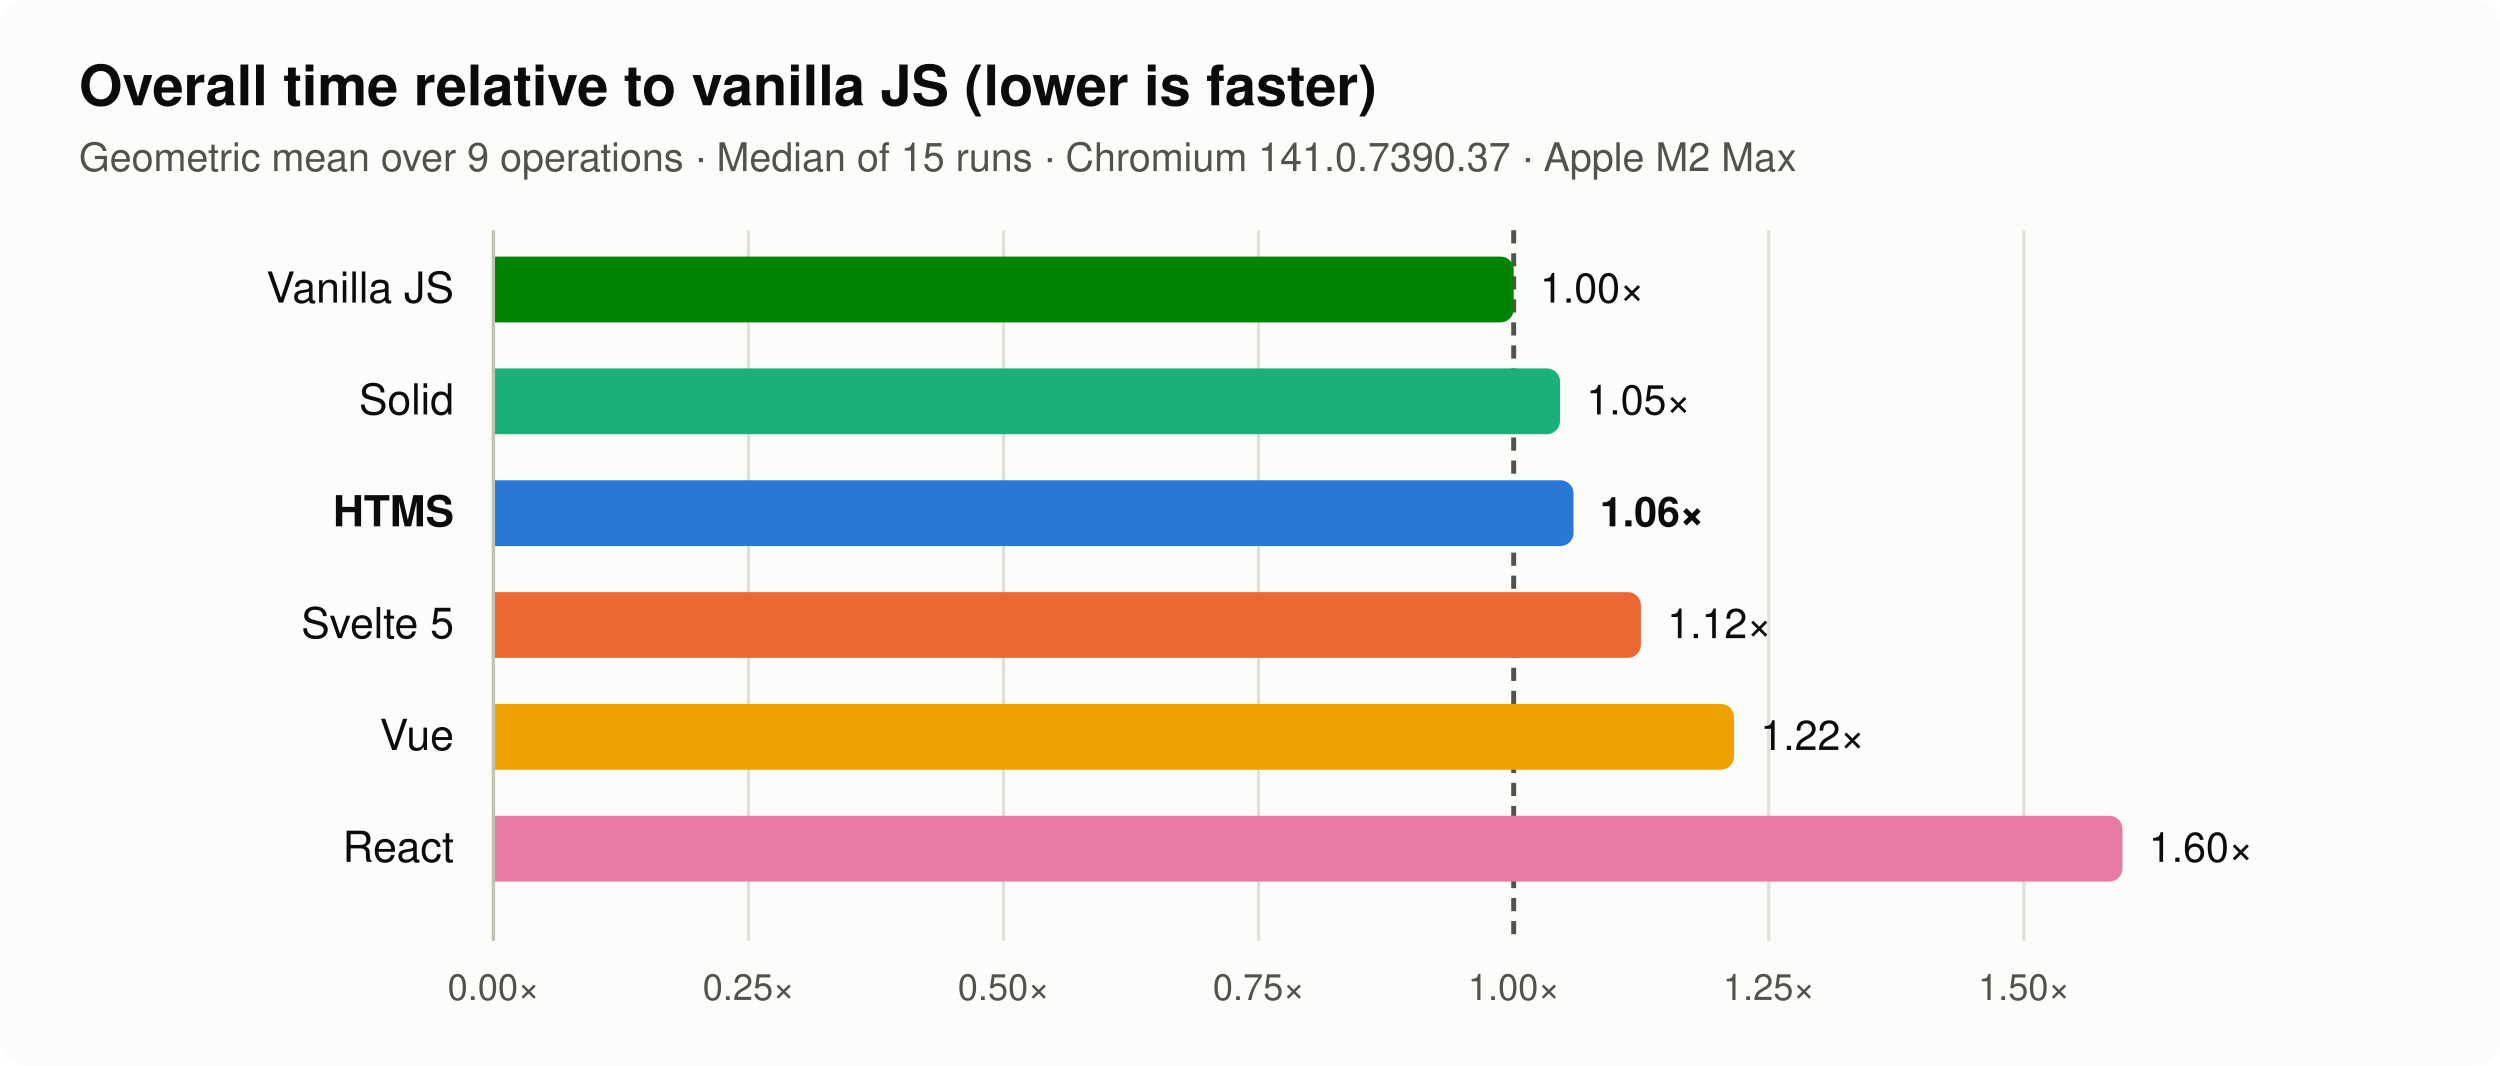
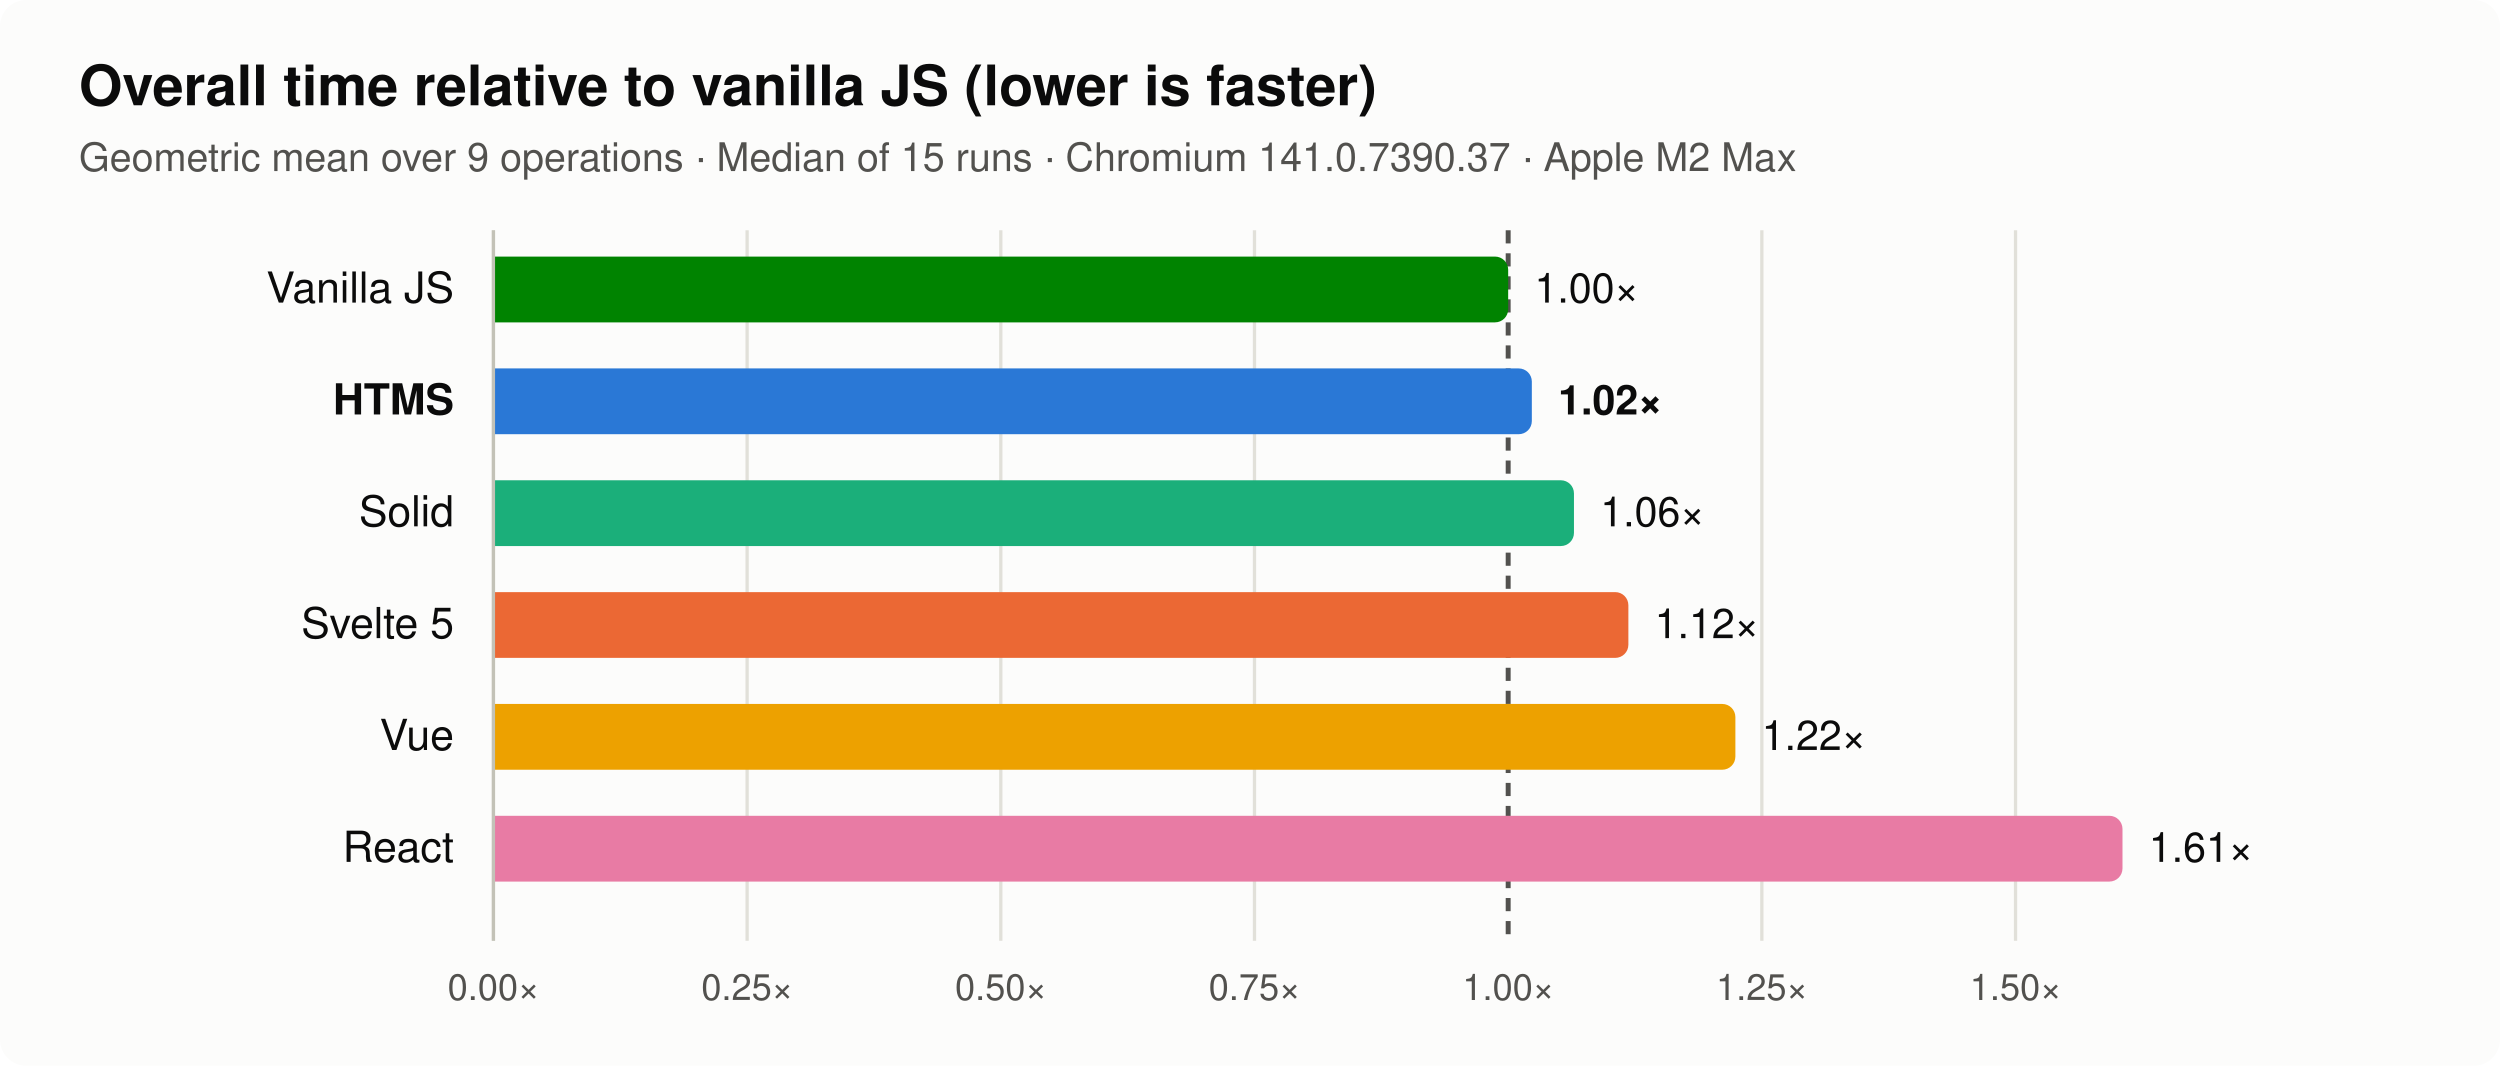
<svg xmlns="http://www.w3.org/2000/svg" viewBox="0 0 760 324" width="760" height="324" role="img" aria-labelledby="overall-title overall-desc">
  <style>
    .surface { fill: #fcfcfb; }
    .ink { fill: #0b0b0b; }
    .secondary { fill: #52514e; }
    .grid { stroke: #e1e0d9; stroke-width: 1; }
    .axis { stroke: #c3c2b7; stroke-width: 1; }
    .reference { stroke: #52514e; stroke-width: 1.5; stroke-dasharray: 4 3; }
    .s1 { fill: #2a78d6; } .s2 { fill: #eb6834; } .s3 { fill: #1baf7a; }
    .s4 { fill: #eda100; } .s5 { fill: #e87ba4; } .s6 { fill: #008300; }
    text { font-family: system-ui, -apple-system, 'Segoe UI', Helvetica, Arial, sans-serif; font-variant-numeric: tabular-nums; }
    @media (prefers-color-scheme: dark) {
      .surface { fill: #1a1a19; }
      .ink { fill: #f0efec; }
      .secondary { fill: #c3c2b7; }
      .grid { stroke: #2c2c2a; }
      .axis { stroke: #383835; }
      .reference { stroke: #c3c2b7; }
      .s1 { fill: #3987e5; } .s2 { fill: #d95926; } .s3 { fill: #199e70; }
      .s4 { fill: #c98500; } .s5 { fill: #d55181; } .s6 { fill: #008300; }
    }
  </style>
  <rect class="surface" width="760" height="324" rx="8" />
  <text class="ink" x="24" y="32" font-size="17" font-weight="600">Overall time relative to vanilla JS (lower is faster)</text>
  <text class="secondary" x="24" y="52" font-size="12">Geometric mean over 9 operations · Median of 15 runs · Chromium 141.0.7390.37 · Apple M2 Max</text>
  <line class="grid" x1="150" x2="150" y1="70" y2="286" />
  <text class="secondary" x="150" y="304" font-size="11" text-anchor="middle">0.00×</text>
-   <line class="grid" x1="227.54" x2="227.54" y1="70" y2="286" />
-   <text class="secondary" x="227.54" y="304" font-size="11" text-anchor="middle">0.25×</text>
-   <line class="grid" x1="305.081" x2="305.081" y1="70" y2="286" />
-   <text class="secondary" x="305.081" y="304" font-size="11" text-anchor="middle">0.50×</text>
-   <line class="grid" x1="382.621" x2="382.621" y1="70" y2="286" />
-   <text class="secondary" x="382.621" y="304" font-size="11" text-anchor="middle">0.75×</text>
-   <line class="reference" x1="460.161" x2="460.161" y1="70" y2="286" />
-   <text class="secondary" x="460.161" y="304" font-size="11" text-anchor="middle">1.00×</text>
-   <line class="grid" x1="537.702" x2="537.702" y1="70" y2="286" />
-   <text class="secondary" x="537.702" y="304" font-size="11" text-anchor="middle">1.25×</text>
-   <line class="grid" x1="615.242" x2="615.242" y1="70" y2="286" />
-   <text class="secondary" x="615.242" y="304" font-size="11" text-anchor="middle">1.50×</text>
+   <line class="grid" x1="227.121" x2="227.121" y1="70" y2="286" />
+   <text class="secondary" x="227.121" y="304" font-size="11" text-anchor="middle">0.25×</text>
+   <line class="grid" x1="304.242" x2="304.242" y1="70" y2="286" />
+   <text class="secondary" x="304.242" y="304" font-size="11" text-anchor="middle">0.50×</text>
+   <line class="grid" x1="381.363" x2="381.363" y1="70" y2="286" />
+   <text class="secondary" x="381.363" y="304" font-size="11" text-anchor="middle">0.75×</text>
+   <line class="reference" x1="458.484" x2="458.484" y1="70" y2="286" />
+   <text class="secondary" x="458.484" y="304" font-size="11" text-anchor="middle">1.00×</text>
+   <line class="grid" x1="535.605" x2="535.605" y1="70" y2="286" />
+   <text class="secondary" x="535.605" y="304" font-size="11" text-anchor="middle">1.25×</text>
+   <line class="grid" x1="612.726" x2="612.726" y1="70" y2="286" />
+   <text class="secondary" x="612.726" y="304" font-size="11" text-anchor="middle">1.50×</text>
  <text class="ink" x="138" y="92" font-size="13" text-anchor="end">Vanilla JS</text>
-   <path class="s6" d="M150,78 h306.161 a4,4 0 0 1 4,4 v12 a4,4 0 0 1 -4,4 h-306.161 z" />
-   <text class="ink" x="468.161" y="92" font-size="12.5">1.00×</text>
-   <text class="ink" x="138" y="126" font-size="13" text-anchor="end">Solid</text>
-   <path class="s3" d="M150,112 h320.259 a4,4 0 0 1 4,4 v12 a4,4 0 0 1 -4,4 h-320.259 z" />
-   <text class="ink" x="482.259" y="126" font-size="12.5">1.05×</text>
-   <text class="ink" x="138" y="160" font-size="13" text-anchor="end" font-weight="600">HTMS</text>
-   <path class="s1" d="M150,146 h324.357 a4,4 0 0 1 4,4 v12 a4,4 0 0 1 -4,4 h-324.357 z" />
-   <text class="ink" x="486.357" y="160" font-size="12.5" font-weight="600">1.06×</text>
+   <path class="s6" d="M150,78 h304.484 a4,4 0 0 1 4,4 v12 a4,4 0 0 1 -4,4 h-304.484 z" />
+   <text class="ink" x="466.484" y="92" font-size="12.5">1.00×</text>
+   <text class="ink" x="138" y="126" font-size="13" text-anchor="end" font-weight="600">HTMS</text>
+   <path class="s1" d="M150,112 h311.678 a4,4 0 0 1 4,4 v12 a4,4 0 0 1 -4,4 h-311.678 z" />
+   <text class="ink" x="473.678" y="126" font-size="12.5" font-weight="600">1.02×</text>
+   <text class="ink" x="138" y="160" font-size="13" text-anchor="end">Solid</text>
+   <path class="s3" d="M150,146 h324.487 a4,4 0 0 1 4,4 v12 a4,4 0 0 1 -4,4 h-324.487 z" />
+   <text class="ink" x="486.487" y="160" font-size="12.5">1.06×</text>
  <text class="ink" x="138" y="194" font-size="13" text-anchor="end">Svelte 5</text>
-   <path class="s2" d="M150,180 h344.839 a4,4 0 0 1 4,4 v12 a4,4 0 0 1 -4,4 h-344.839 z" />
-   <text class="ink" x="506.839" y="194" font-size="12.5">1.12×</text>
+   <path class="s2" d="M150,180 h341.027 a4,4 0 0 1 4,4 v12 a4,4 0 0 1 -4,4 h-341.027 z" />
+   <text class="ink" x="503.027" y="194" font-size="12.5">1.12×</text>
  <text class="ink" x="138" y="228" font-size="13" text-anchor="end">Vue</text>
-   <path class="s4" d="M150,214 h373.143 a4,4 0 0 1 4,4 v12 a4,4 0 0 1 -4,4 h-373.143 z" />
-   <text class="ink" x="535.143" y="228" font-size="12.5">1.22×</text>
+   <path class="s4" d="M150,214 h373.558 a4,4 0 0 1 4,4 v12 a4,4 0 0 1 -4,4 h-373.558 z" />
+   <text class="ink" x="535.558" y="228" font-size="12.5">1.22×</text>
  <text class="ink" x="138" y="262" font-size="13" text-anchor="end">React</text>
  <path class="s5" d="M150,248 h491.238 a4,4 0 0 1 4,4 v12 a4,4 0 0 1 -4,4 h-491.238 z" />
-   <text class="ink" x="653.238" y="262" font-size="12.5">1.60×</text>
+   <text class="ink" x="653.238" y="262" font-size="12.5">1.61×</text>
  <line class="axis" x1="150" x2="150" y1="70" y2="286" />
</svg>
